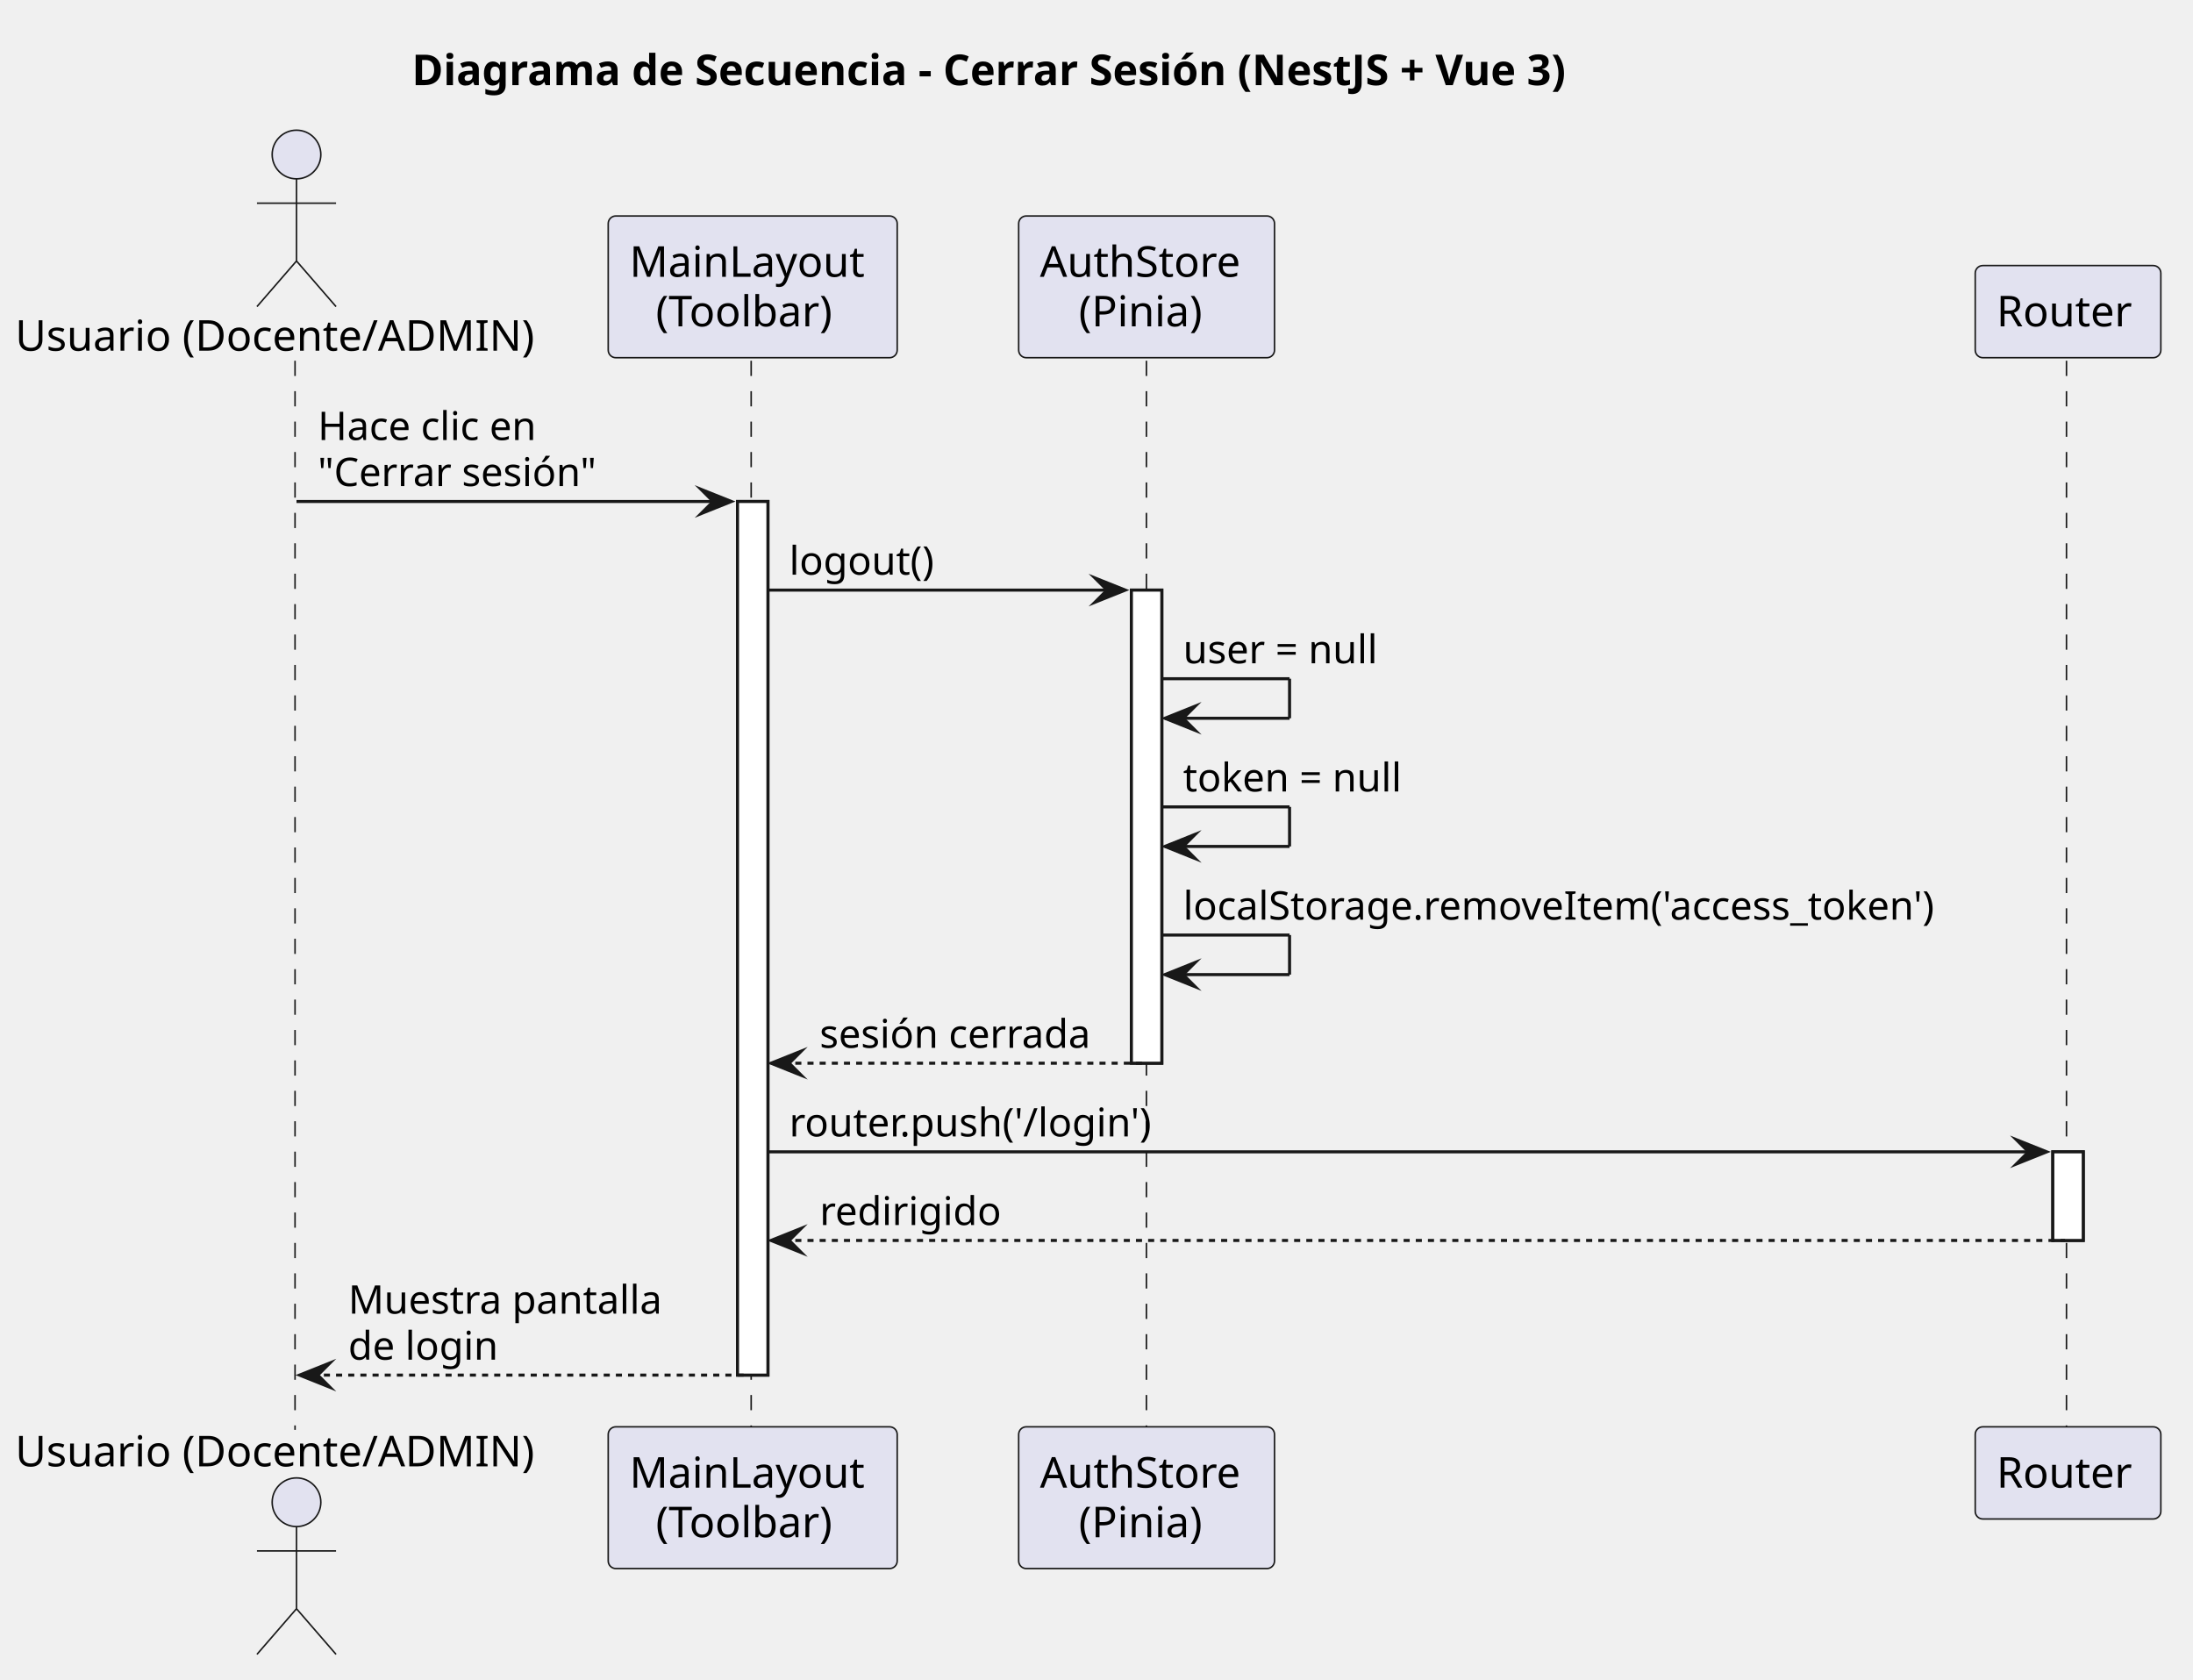
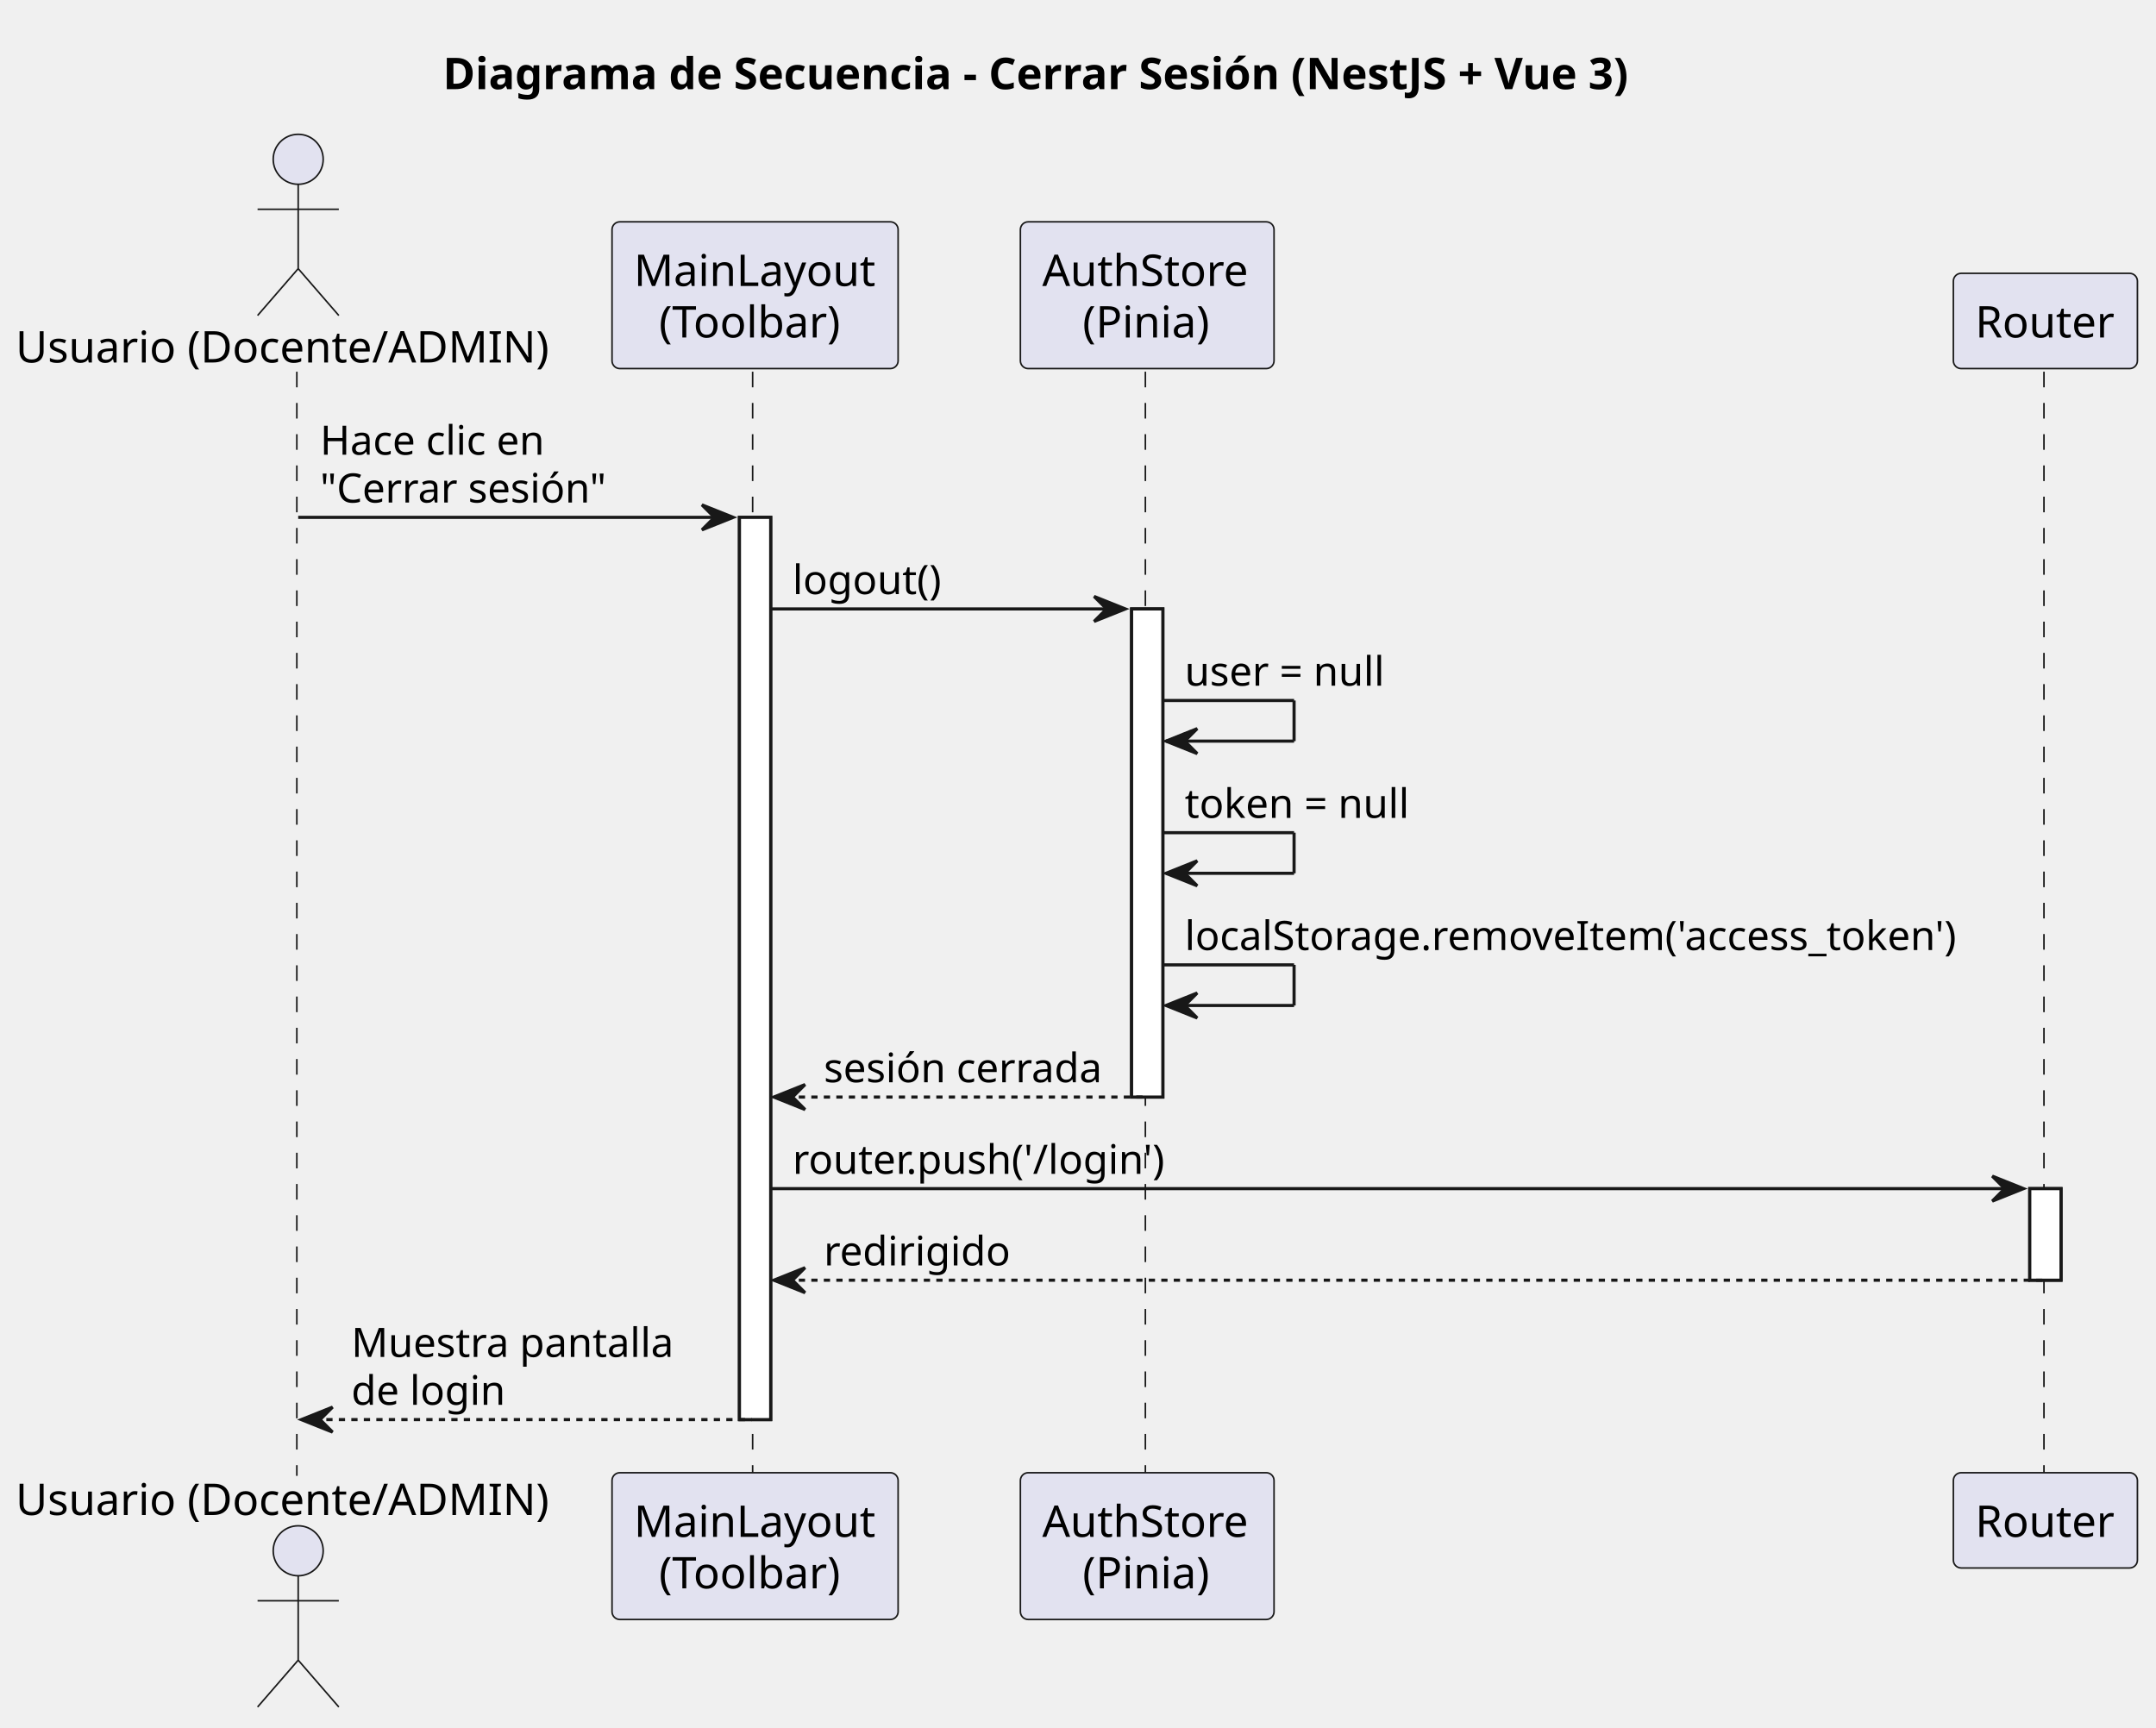
- <svg xmlns="http://www.w3.org/2000/svg" contentStyleType="text/css" data-diagram-type="SEQUENCE" height="552px" preserveAspectRatio="none" style="width:721px;height:552px;background:#FFFFFF;" version="1.1" viewBox="0 0 721 552" width="721px" zoomAndPan="magnify">
+ <svg xmlns="http://www.w3.org/2000/svg" contentStyleType="text/css" height="553px" preserveAspectRatio="none" style="width:690px;height:553px;background:#FFFFFF;" version="1.1" viewBox="0 0 690 553" width="690px" zoomAndPan="magnify">
  <defs />
  <g>
-     <g class="title" data-source-line="1">
-       <text fill="#000000" font-family="sans-serif" font-size="14" font-weight="700" lengthAdjust="spacing" textLength="443.639" x="135.394" y="27.995">Diagrama de Secuencia - Cerrar Sesión (NestJS + Vue 3)</text>
-     </g>
-     <g>
-       <rect fill="#FFFFFF" height="287.195" style="stroke:#181818;stroke-width:1;" width="10" x="242.471" y="164.859" />
-     </g>
-     <g>
-       <rect fill="#FFFFFF" height="155.531" style="stroke:#181818;stroke-width:1;" width="10" x="371.972" y="193.992" />
-     </g>
-     <g>
-       <rect fill="#FFFFFF" height="29.133" style="stroke:#181818;stroke-width:1;" width="10" x="674.915" y="378.656" />
-     </g>
-     <g class="participant-lifeline" data-entity-uid="part1" data-qualified-name="User" data-source-line="3" id="part1-lifeline">
-       <g>
-         <rect fill="#000000" fill-opacity="0" height="351.461" width="8" x="93.482" y="118.594" />
-         <line style="stroke:#181818;stroke-width:0.5;stroke-dasharray:5,5;" x1="97" x2="97" y1="118.594" y2="470.055" />
-       </g>
-     </g>
-     <g class="participant-lifeline" data-entity-uid="part2" data-qualified-name="Layout" data-source-line="4" id="part2-lifeline">
-       <g>
-         <rect fill="#000000" fill-opacity="0" height="351.461" width="8" x="243.471" y="118.594" />
-         <line style="stroke:#181818;stroke-width:0.5;stroke-dasharray:5,5;" x1="246.965" x2="246.965" y1="118.594" y2="470.055" />
-       </g>
-     </g>
-     <g class="participant-lifeline" data-entity-uid="part3" data-qualified-name="Store" data-source-line="5" id="part3-lifeline">
-       <g>
-         <rect fill="#000000" fill-opacity="0" height="351.461" width="8" x="372.972" y="118.594" />
-         <line style="stroke:#181818;stroke-width:0.5;stroke-dasharray:5,5;" x1="376.91" x2="376.91" y1="118.594" y2="470.055" />
-       </g>
-     </g>
-     <g class="participant-lifeline" data-entity-uid="part4" data-qualified-name="Router" data-source-line="6" id="part4-lifeline">
-       <g>
-         <rect fill="#000000" fill-opacity="0" height="351.461" width="8" x="675.915" y="118.594" />
-         <line style="stroke:#181818;stroke-width:0.5;stroke-dasharray:5,5;" x1="679.403" x2="679.403" y1="118.594" y2="470.055" />
-       </g>
-     </g>
-     <g class="participant participant-head" data-entity-uid="part1" data-qualified-name="User" data-source-line="3" id="part1-head">
-       <text fill="#000000" font-family="sans-serif" font-size="14" lengthAdjust="spacing" textLength="178.965" x="5" y="115.292">Usuario (Docente/ADMIN)</text>
-       <ellipse cx="97.482" cy="50.797" fill="#E2E2F0" rx="8" ry="8" style="stroke:#181818;stroke-width:0.5;" />
-       <path d="M97.482,58.797 L97.482,85.797 M84.482,66.797 L110.482,66.797 M97.482,85.797 L84.482,100.797 M97.482,85.797 L110.482,100.797" fill="none" style="stroke:#181818;stroke-width:0.5;" />
-     </g>
-     <g class="participant participant-tail" data-entity-uid="part1" data-qualified-name="User" data-source-line="3" id="part1-tail">
-       <text fill="#000000" font-family="sans-serif" font-size="14" lengthAdjust="spacing" textLength="178.965" x="5" y="482.05">Usuario (Docente/ADMIN)</text>
-       <ellipse cx="97.482" cy="493.852" fill="#E2E2F0" rx="8" ry="8" style="stroke:#181818;stroke-width:0.5;" />
-       <path d="M97.482,501.852 L97.482,528.852 M84.482,509.852 L110.482,509.852 M97.482,528.852 L84.482,543.852 M97.482,528.852 L110.482,543.852" fill="none" style="stroke:#181818;stroke-width:0.5;" />
-     </g>
-     <g class="participant participant-head" data-entity-uid="part2" data-qualified-name="Layout" data-source-line="4" id="part2-head">
-       <rect fill="#E2E2F0" height="46.594" rx="2.5" ry="2.5" style="stroke:#181818;stroke-width:0.5;" width="95.013" x="199.965" y="71" />
-       <text fill="#000000" font-family="sans-serif" font-size="14" lengthAdjust="spacing" textLength="81.013" x="206.965" y="90.995">MainLayout</text>
-       <text fill="#000000" font-family="sans-serif" font-size="14" lengthAdjust="spacing" textLength="63.718" x="215.612" y="107.292">(Toolbar)</text>
-     </g>
-     <g class="participant participant-tail" data-entity-uid="part2" data-qualified-name="Layout" data-source-line="4" id="part2-tail">
-       <rect fill="#E2E2F0" height="46.594" rx="2.5" ry="2.5" style="stroke:#181818;stroke-width:0.5;" width="95.013" x="199.965" y="469.055" />
-       <text fill="#000000" font-family="sans-serif" font-size="14" lengthAdjust="spacing" textLength="81.013" x="206.965" y="489.05">MainLayout</text>
-       <text fill="#000000" font-family="sans-serif" font-size="14" lengthAdjust="spacing" textLength="63.718" x="215.612" y="505.347">(Toolbar)</text>
-     </g>
-     <g class="participant participant-head" data-entity-uid="part3" data-qualified-name="Store" data-source-line="5" id="part3-head">
-       <rect fill="#E2E2F0" height="46.594" rx="2.5" ry="2.5" style="stroke:#181818;stroke-width:0.5;" width="84.123" x="334.91" y="71" />
-       <text fill="#000000" font-family="sans-serif" font-size="14" lengthAdjust="spacing" textLength="70.123" x="341.91" y="90.995">AuthStore</text>
-       <text fill="#000000" font-family="sans-serif" font-size="14" lengthAdjust="spacing" textLength="44.598" x="354.673" y="107.292">(Pinia)</text>
-     </g>
-     <g class="participant participant-tail" data-entity-uid="part3" data-qualified-name="Store" data-source-line="5" id="part3-tail">
-       <rect fill="#E2E2F0" height="46.594" rx="2.5" ry="2.5" style="stroke:#181818;stroke-width:0.5;" width="84.123" x="334.91" y="469.055" />
-       <text fill="#000000" font-family="sans-serif" font-size="14" lengthAdjust="spacing" textLength="70.123" x="341.91" y="489.05">AuthStore</text>
-       <text fill="#000000" font-family="sans-serif" font-size="14" lengthAdjust="spacing" textLength="44.598" x="354.673" y="505.347">(Pinia)</text>
-     </g>
-     <g class="participant participant-head" data-entity-uid="part4" data-qualified-name="Router" data-source-line="6" id="part4-head">
-       <rect fill="#E2E2F0" height="30.297" rx="2.5" ry="2.5" style="stroke:#181818;stroke-width:0.5;" width="61.024" x="649.403" y="87.297" />
-       <text fill="#000000" font-family="sans-serif" font-size="14" lengthAdjust="spacing" textLength="47.024" x="656.403" y="107.292">Router</text>
-     </g>
-     <g class="participant participant-tail" data-entity-uid="part4" data-qualified-name="Router" data-source-line="6" id="part4-tail">
-       <rect fill="#E2E2F0" height="30.297" rx="2.5" ry="2.5" style="stroke:#181818;stroke-width:0.5;" width="61.024" x="649.403" y="469.055" />
-       <text fill="#000000" font-family="sans-serif" font-size="14" lengthAdjust="spacing" textLength="47.024" x="656.403" y="489.05">Router</text>
-     </g>
-     <g>
-       <rect fill="#FFFFFF" height="287.195" style="stroke:#181818;stroke-width:1;" width="10" x="242.471" y="164.859" />
-     </g>
-     <g>
-       <rect fill="#FFFFFF" height="155.531" style="stroke:#181818;stroke-width:1;" width="10" x="371.972" y="193.992" />
-     </g>
-     <g>
-       <rect fill="#FFFFFF" height="29.133" style="stroke:#181818;stroke-width:1;" width="10" x="674.915" y="378.656" />
-     </g>
-     <g class="message" data-entity-1="part1" data-entity-2="part2" data-source-line="8" id="msg1">
-       <polygon fill="#181818" points="230.471,160.859,240.471,164.859,230.471,168.859,234.471,164.859" style="stroke:#181818;stroke-width:1;stroke-linejoin:miter;stroke-miterlimit:10;" />
-       <line style="stroke:#181818;stroke-width:1;" x1="97.482" x2="236.471" y1="164.859" y2="164.859" />
-       <text fill="#000000" font-family="sans-serif" font-size="13" lengthAdjust="spacing" textLength="78.908" x="104.482" y="144.661">Hace clic en</text>
-       <text fill="#000000" font-family="sans-serif" font-size="13" lengthAdjust="spacing" textLength="98.516" x="104.482" y="159.793">"Cerrar sesión"</text>
-     </g>
-     <g class="message" data-entity-1="part2" data-entity-2="part3" data-source-line="11" id="msg2">
-       <polygon fill="#181818" points="359.972,189.992,369.972,193.992,359.972,197.992,363.972,193.992" style="stroke:#181818;stroke-width:1;stroke-linejoin:miter;stroke-miterlimit:10;" />
-       <line style="stroke:#181818;stroke-width:1;" x1="252.471" x2="365.972" y1="193.992" y2="193.992" />
-       <text fill="#000000" font-family="sans-serif" font-size="13" lengthAdjust="spacing" textLength="51.251" x="259.471" y="188.926">logout()</text>
-     </g>
-     <g class="message" data-entity-1="part3" data-entity-2="part3" data-source-line="14" id="msg3">
-       <line style="stroke:#181818;stroke-width:1;" x1="381.972" x2="423.972" y1="223.125" y2="223.125" />
-       <line style="stroke:#181818;stroke-width:1;" x1="423.972" x2="423.972" y1="223.125" y2="236.125" />
-       <line style="stroke:#181818;stroke-width:1;" x1="382.972" x2="423.972" y1="236.125" y2="236.125" />
-       <polygon fill="#181818" points="392.972,232.125,382.972,236.125,392.972,240.125,388.972,236.125" style="stroke:#181818;stroke-width:1;stroke-linejoin:miter;stroke-miterlimit:10;" />
-       <text fill="#000000" font-family="sans-serif" font-size="13" lengthAdjust="spacing" textLength="71.214" x="388.972" y="218.059">user = null</text>
-     </g>
-     <g class="message" data-entity-1="part3" data-entity-2="part3" data-source-line="15" id="msg4">
-       <line style="stroke:#181818;stroke-width:1;" x1="381.972" x2="423.972" y1="265.258" y2="265.258" />
-       <line style="stroke:#181818;stroke-width:1;" x1="423.972" x2="423.972" y1="265.258" y2="278.258" />
-       <line style="stroke:#181818;stroke-width:1;" x1="382.972" x2="423.972" y1="278.258" y2="278.258" />
-       <polygon fill="#181818" points="392.972,274.258,382.972,278.258,392.972,282.258,388.972,278.258" style="stroke:#181818;stroke-width:1;stroke-linejoin:miter;stroke-miterlimit:10;" />
-       <text fill="#000000" font-family="sans-serif" font-size="13" lengthAdjust="spacing" textLength="79.676" x="388.972" y="260.192">token = null</text>
-     </g>
-     <g class="message" data-entity-1="part3" data-entity-2="part3" data-source-line="16" id="msg5">
-       <line style="stroke:#181818;stroke-width:1;" x1="381.972" x2="423.972" y1="307.391" y2="307.391" />
-       <line style="stroke:#181818;stroke-width:1;" x1="423.972" x2="423.972" y1="307.391" y2="320.391" />
-       <line style="stroke:#181818;stroke-width:1;" x1="382.972" x2="423.972" y1="320.391" y2="320.391" />
-       <polygon fill="#181818" points="392.972,316.391,382.972,320.391,392.972,324.391,388.972,320.391" style="stroke:#181818;stroke-width:1;stroke-linejoin:miter;stroke-miterlimit:10;" />
-       <text fill="#000000" font-family="sans-serif" font-size="13" lengthAdjust="spacing" textLength="268.944" x="388.972" y="302.325">localStorage.removeItem('access_token')</text>
-     </g>
-     <g class="message" data-entity-1="part3" data-entity-2="part2" data-source-line="18" id="msg6">
-       <polygon fill="#181818" points="263.471,345.523,253.471,349.523,263.471,353.523,259.471,349.523" style="stroke:#181818;stroke-width:1;stroke-linejoin:miter;stroke-miterlimit:10;" />
-       <line style="stroke:#181818;stroke-width:1;stroke-dasharray:2,2;" x1="257.471" x2="375.972" y1="349.523" y2="349.523" />
-       <text fill="#000000" font-family="sans-serif" font-size="13" lengthAdjust="spacing" textLength="95.501" x="269.471" y="344.457">sesión cerrada</text>
-     </g>
-     <g class="message" data-entity-1="part2" data-entity-2="part4" data-source-line="21" id="msg7">
-       <polygon fill="#181818" points="662.915,374.656,672.915,378.656,662.915,382.656,666.915,378.656" style="stroke:#181818;stroke-width:1;stroke-linejoin:miter;stroke-miterlimit:10;" />
-       <line style="stroke:#181818;stroke-width:1;" x1="252.471" x2="668.915" y1="378.656" y2="378.656" />
-       <text fill="#000000" font-family="sans-serif" font-size="13" lengthAdjust="spacing" textLength="128.953" x="259.471" y="373.59">router.push('/login')</text>
-     </g>
-     <g class="message" data-entity-1="part4" data-entity-2="part2" data-source-line="23" id="msg8">
-       <polygon fill="#181818" points="263.471,403.789,253.471,407.789,263.471,411.789,259.471,407.789" style="stroke:#181818;stroke-width:1;stroke-linejoin:miter;stroke-miterlimit:10;" />
-       <line style="stroke:#181818;stroke-width:1;stroke-dasharray:2,2;" x1="257.471" x2="678.915" y1="407.789" y2="407.789" />
-       <text fill="#000000" font-family="sans-serif" font-size="13" lengthAdjust="spacing" textLength="62.232" x="269.471" y="402.723">redirigido</text>
-     </g>
-     <g class="message" data-entity-1="part2" data-entity-2="part1" data-source-line="26" id="msg9">
-       <polygon fill="#181818" points="108.482,448.055,98.482,452.055,108.482,456.055,104.482,452.055" style="stroke:#181818;stroke-width:1;stroke-linejoin:miter;stroke-miterlimit:10;" />
-       <line style="stroke:#181818;stroke-width:1;stroke-dasharray:2,2;" x1="102.482" x2="246.471" y1="452.055" y2="452.055" />
-       <text fill="#000000" font-family="sans-serif" font-size="13" lengthAdjust="spacing" textLength="109.478" x="114.482" y="431.856">Muestra pantalla</text>
-       <text fill="#000000" font-family="sans-serif" font-size="13" lengthAdjust="spacing" textLength="52.051" x="114.482" y="446.989">de login</text>
-     </g>
+     <text fill="#000000" font-family="sans-serif" font-size="14" font-weight="bold" lengthAdjust="spacing" textLength="404.592" x="141.731" y="28.535">Diagrama de Secuencia - Cerrar Sesión (NestJS + Vue 3)</text>
+     <rect fill="#FFFFFF" height="288.795" style="stroke:#181818;stroke-width:1.0;" width="10" x="236.65" y="165.598" />
+     <rect fill="#FFFFFF" height="156.242" style="stroke:#181818;stroke-width:1.0;" width="10" x="362.152" y="194.908" />
+     <rect fill="#FFFFFF" height="29.311" style="stroke:#181818;stroke-width:1.0;" width="10" x="649.601" y="380.461" />
+     <line style="stroke:#181818;stroke-width:0.5;stroke-dasharray:5.0,5.0;" x1="95" x2="95" y1="118.977" y2="472.393" />
+     <line style="stroke:#181818;stroke-width:0.5;stroke-dasharray:5.0,5.0;" x1="240.87" x2="240.87" y1="118.977" y2="472.393" />
+     <line style="stroke:#181818;stroke-width:0.5;stroke-dasharray:5.0,5.0;" x1="366.563" x2="366.563" y1="118.977" y2="472.393" />
+     <line style="stroke:#181818;stroke-width:0.5;stroke-dasharray:5.0,5.0;" x1="654.148" x2="654.148" y1="118.977" y2="472.393" />
+     <text fill="#000000" font-family="sans-serif" font-size="14" lengthAdjust="spacing" textLength="174.87" x="5" y="116.023">Usuario (Docente/ADMIN)</text>
+     <ellipse cx="95.435" cy="50.988" fill="#E2E2F0" rx="8" ry="8" style="stroke:#181818;stroke-width:0.5;" />
+     <path d="M95.435,58.988 L95.435,85.988 M82.435,66.988 L108.435,66.988 M95.435,85.988 L82.435,100.988 M95.435,85.988 L108.435,100.988 " fill="none" style="stroke:#181818;stroke-width:0.5;" />
+     <text fill="#000000" font-family="sans-serif" font-size="14" lengthAdjust="spacing" textLength="174.87" x="5" y="484.928">Usuario (Docente/ADMIN)</text>
+     <ellipse cx="95.435" cy="496.381" fill="#E2E2F0" rx="8" ry="8" style="stroke:#181818;stroke-width:0.5;" />
+     <path d="M95.435,504.381 L95.435,531.381 M82.435,512.381 L108.435,512.381 M95.435,531.381 L82.435,546.381 M95.435,531.381 L108.435,546.381 " fill="none" style="stroke:#181818;stroke-width:0.5;" />
+     <rect fill="#E2E2F0" height="46.977" rx="2.5" ry="2.5" style="stroke:#181818;stroke-width:0.5;" width="91.561" x="195.87" y="71" />
+     <text fill="#000000" font-family="sans-serif" font-size="14" lengthAdjust="spacing" textLength="77.561" x="202.87" y="91.535">MainLayout</text>
+     <text fill="#000000" font-family="sans-serif" font-size="14" lengthAdjust="spacing" textLength="61.476" x="210.913" y="108.023">(Toolbar)</text>
+     <rect fill="#E2E2F0" height="46.977" rx="2.5" ry="2.5" style="stroke:#181818;stroke-width:0.5;" width="91.561" x="195.87" y="471.393" />
+     <text fill="#000000" font-family="sans-serif" font-size="14" lengthAdjust="spacing" textLength="77.561" x="202.87" y="491.928">MainLayout</text>
+     <text fill="#000000" font-family="sans-serif" font-size="14" lengthAdjust="spacing" textLength="61.476" x="210.913" y="508.416">(Toolbar)</text>
+     <rect fill="#E2E2F0" height="46.977" rx="2.5" ry="2.5" style="stroke:#181818;stroke-width:0.5;" width="81.177" x="326.563" y="71" />
+     <text fill="#000000" font-family="sans-serif" font-size="14" lengthAdjust="spacing" textLength="67.177" x="333.563" y="91.535">AuthStore</text>
+     <text fill="#000000" font-family="sans-serif" font-size="14" lengthAdjust="spacing" textLength="41.357" x="346.473" y="108.023">(Pinia)</text>
+     <rect fill="#E2E2F0" height="46.977" rx="2.5" ry="2.5" style="stroke:#181818;stroke-width:0.5;" width="81.177" x="326.563" y="471.393" />
+     <text fill="#000000" font-family="sans-serif" font-size="14" lengthAdjust="spacing" textLength="67.177" x="333.563" y="491.928">AuthStore</text>
+     <text fill="#000000" font-family="sans-serif" font-size="14" lengthAdjust="spacing" textLength="41.357" x="346.473" y="508.416">(Pinia)</text>
+     <rect fill="#E2E2F0" height="30.488" rx="2.5" ry="2.5" style="stroke:#181818;stroke-width:0.5;" width="58.905" x="625.148" y="87.488" />
+     <text fill="#000000" font-family="sans-serif" font-size="14" lengthAdjust="spacing" textLength="44.905" x="632.148" y="108.023">Router</text>
+     <rect fill="#E2E2F0" height="30.488" rx="2.5" ry="2.5" style="stroke:#181818;stroke-width:0.5;" width="58.905" x="625.148" y="471.393" />
+     <text fill="#000000" font-family="sans-serif" font-size="14" lengthAdjust="spacing" textLength="44.905" x="632.148" y="491.928">Router</text>
+     <rect fill="#FFFFFF" height="288.795" style="stroke:#181818;stroke-width:1.0;" width="10" x="236.65" y="165.598" />
+     <rect fill="#FFFFFF" height="156.242" style="stroke:#181818;stroke-width:1.0;" width="10" x="362.152" y="194.908" />
+     <rect fill="#FFFFFF" height="29.311" style="stroke:#181818;stroke-width:1.0;" width="10" x="649.601" y="380.461" />
+     <polygon fill="#181818" points="224.65,161.598,234.65,165.598,224.65,169.598,228.65,165.598" style="stroke:#181818;stroke-width:1.0;" />
+     <line style="stroke:#181818;stroke-width:1.0;" x1="95.435" x2="230.65" y1="165.598" y2="165.598" />
+     <text fill="#000000" font-family="sans-serif" font-size="13" lengthAdjust="spacing" textLength="75.004" x="102.435" y="145.545">Hace clic en</text>
+     <text fill="#000000" font-family="sans-serif" font-size="13" lengthAdjust="spacing" textLength="93.507" x="102.435" y="160.856">"Cerrar sesión"</text>
+     <polygon fill="#181818" points="350.152,190.908,360.152,194.908,350.152,198.908,354.152,194.908" style="stroke:#181818;stroke-width:1.0;" />
+     <line style="stroke:#181818;stroke-width:1.0;" x1="246.65" x2="356.152" y1="194.908" y2="194.908" />
+     <text fill="#000000" font-family="sans-serif" font-size="13" lengthAdjust="spacing" textLength="49.22" x="253.65" y="190.166">logout()</text>
+     <line style="stroke:#181818;stroke-width:1.0;" x1="372.152" x2="414.152" y1="224.219" y2="224.219" />
+     <line style="stroke:#181818;stroke-width:1.0;" x1="414.152" x2="414.152" y1="224.219" y2="237.219" />
+     <line style="stroke:#181818;stroke-width:1.0;" x1="373.152" x2="414.152" y1="237.219" y2="237.219" />
+     <polygon fill="#181818" points="383.152,233.219,373.152,237.219,383.152,241.219,379.152,237.219" style="stroke:#181818;stroke-width:1.0;" />
+     <text fill="#000000" font-family="sans-serif" font-size="13" lengthAdjust="spacing" textLength="69.469" x="379.152" y="219.477">user = null</text>
+     <line style="stroke:#181818;stroke-width:1.0;" x1="372.152" x2="414.152" y1="266.529" y2="266.529" />
+     <line style="stroke:#181818;stroke-width:1.0;" x1="414.152" x2="414.152" y1="266.529" y2="279.529" />
+     <line style="stroke:#181818;stroke-width:1.0;" x1="373.152" x2="414.152" y1="279.529" y2="279.529" />
+     <polygon fill="#181818" points="383.152,275.529,373.152,279.529,383.152,283.529,379.152,279.529" style="stroke:#181818;stroke-width:1.0;" />
+     <text fill="#000000" font-family="sans-serif" font-size="13" lengthAdjust="spacing" textLength="77.968" x="379.152" y="261.787">token = null</text>
+     <line style="stroke:#181818;stroke-width:1.0;" x1="372.152" x2="414.152" y1="308.84" y2="308.84" />
+     <line style="stroke:#181818;stroke-width:1.0;" x1="414.152" x2="414.152" y1="308.84" y2="321.84" />
+     <line style="stroke:#181818;stroke-width:1.0;" x1="373.152" x2="414.152" y1="321.84" y2="321.84" />
+     <polygon fill="#181818" points="383.152,317.84,373.152,321.84,383.152,325.84,379.152,321.84" style="stroke:#181818;stroke-width:1.0;" />
+     <text fill="#000000" font-family="sans-serif" font-size="13" lengthAdjust="spacing" textLength="253.449" x="379.152" y="304.098">localStorage.removeItem('access_token')</text>
+     <polygon fill="#181818" points="257.65,347.15,247.65,351.15,257.65,355.15,253.65,351.15" style="stroke:#181818;stroke-width:1.0;" />
+     <line style="stroke:#181818;stroke-width:1.0;stroke-dasharray:2.0,2.0;" x1="251.65" x2="366.152" y1="351.15" y2="351.15" />
+     <text fill="#000000" font-family="sans-serif" font-size="13" lengthAdjust="spacing" textLength="91.501" x="263.65" y="346.408">sesión cerrada</text>
+     <polygon fill="#181818" points="637.601,376.461,647.601,380.461,637.601,384.461,641.601,380.461" style="stroke:#181818;stroke-width:1.0;" />
+     <line style="stroke:#181818;stroke-width:1.0;" x1="246.65" x2="643.601" y1="380.461" y2="380.461" />
+     <text fill="#000000" font-family="sans-serif" font-size="13" lengthAdjust="spacing" textLength="126.756" x="253.65" y="375.719">router.push('/login')</text>
+     <polygon fill="#181818" points="257.65,405.772,247.65,409.772,257.65,413.772,253.65,409.772" style="stroke:#181818;stroke-width:1.0;" />
+     <line style="stroke:#181818;stroke-width:1.0;stroke-dasharray:2.0,2.0;" x1="251.65" x2="653.601" y1="409.772" y2="409.772" />
+     <text fill="#000000" font-family="sans-serif" font-size="13" lengthAdjust="spacing" textLength="61.61" x="263.65" y="405.029">redirigido</text>
+     <polygon fill="#181818" points="106.435,450.393,96.435,454.393,106.435,458.393,102.435,454.393" style="stroke:#181818;stroke-width:1.0;" />
+     <line style="stroke:#181818;stroke-width:1.0;stroke-dasharray:2.0,2.0;" x1="100.435" x2="240.65" y1="454.393" y2="454.393" />
+     <text fill="#000000" font-family="sans-serif" font-size="13" lengthAdjust="spacing" textLength="104.774" x="112.435" y="434.34">Muestra pantalla</text>
+     <text fill="#000000" font-family="sans-serif" font-size="13" lengthAdjust="spacing" textLength="51.213" x="112.435" y="449.65">de login</text>
  </g>
</svg>
